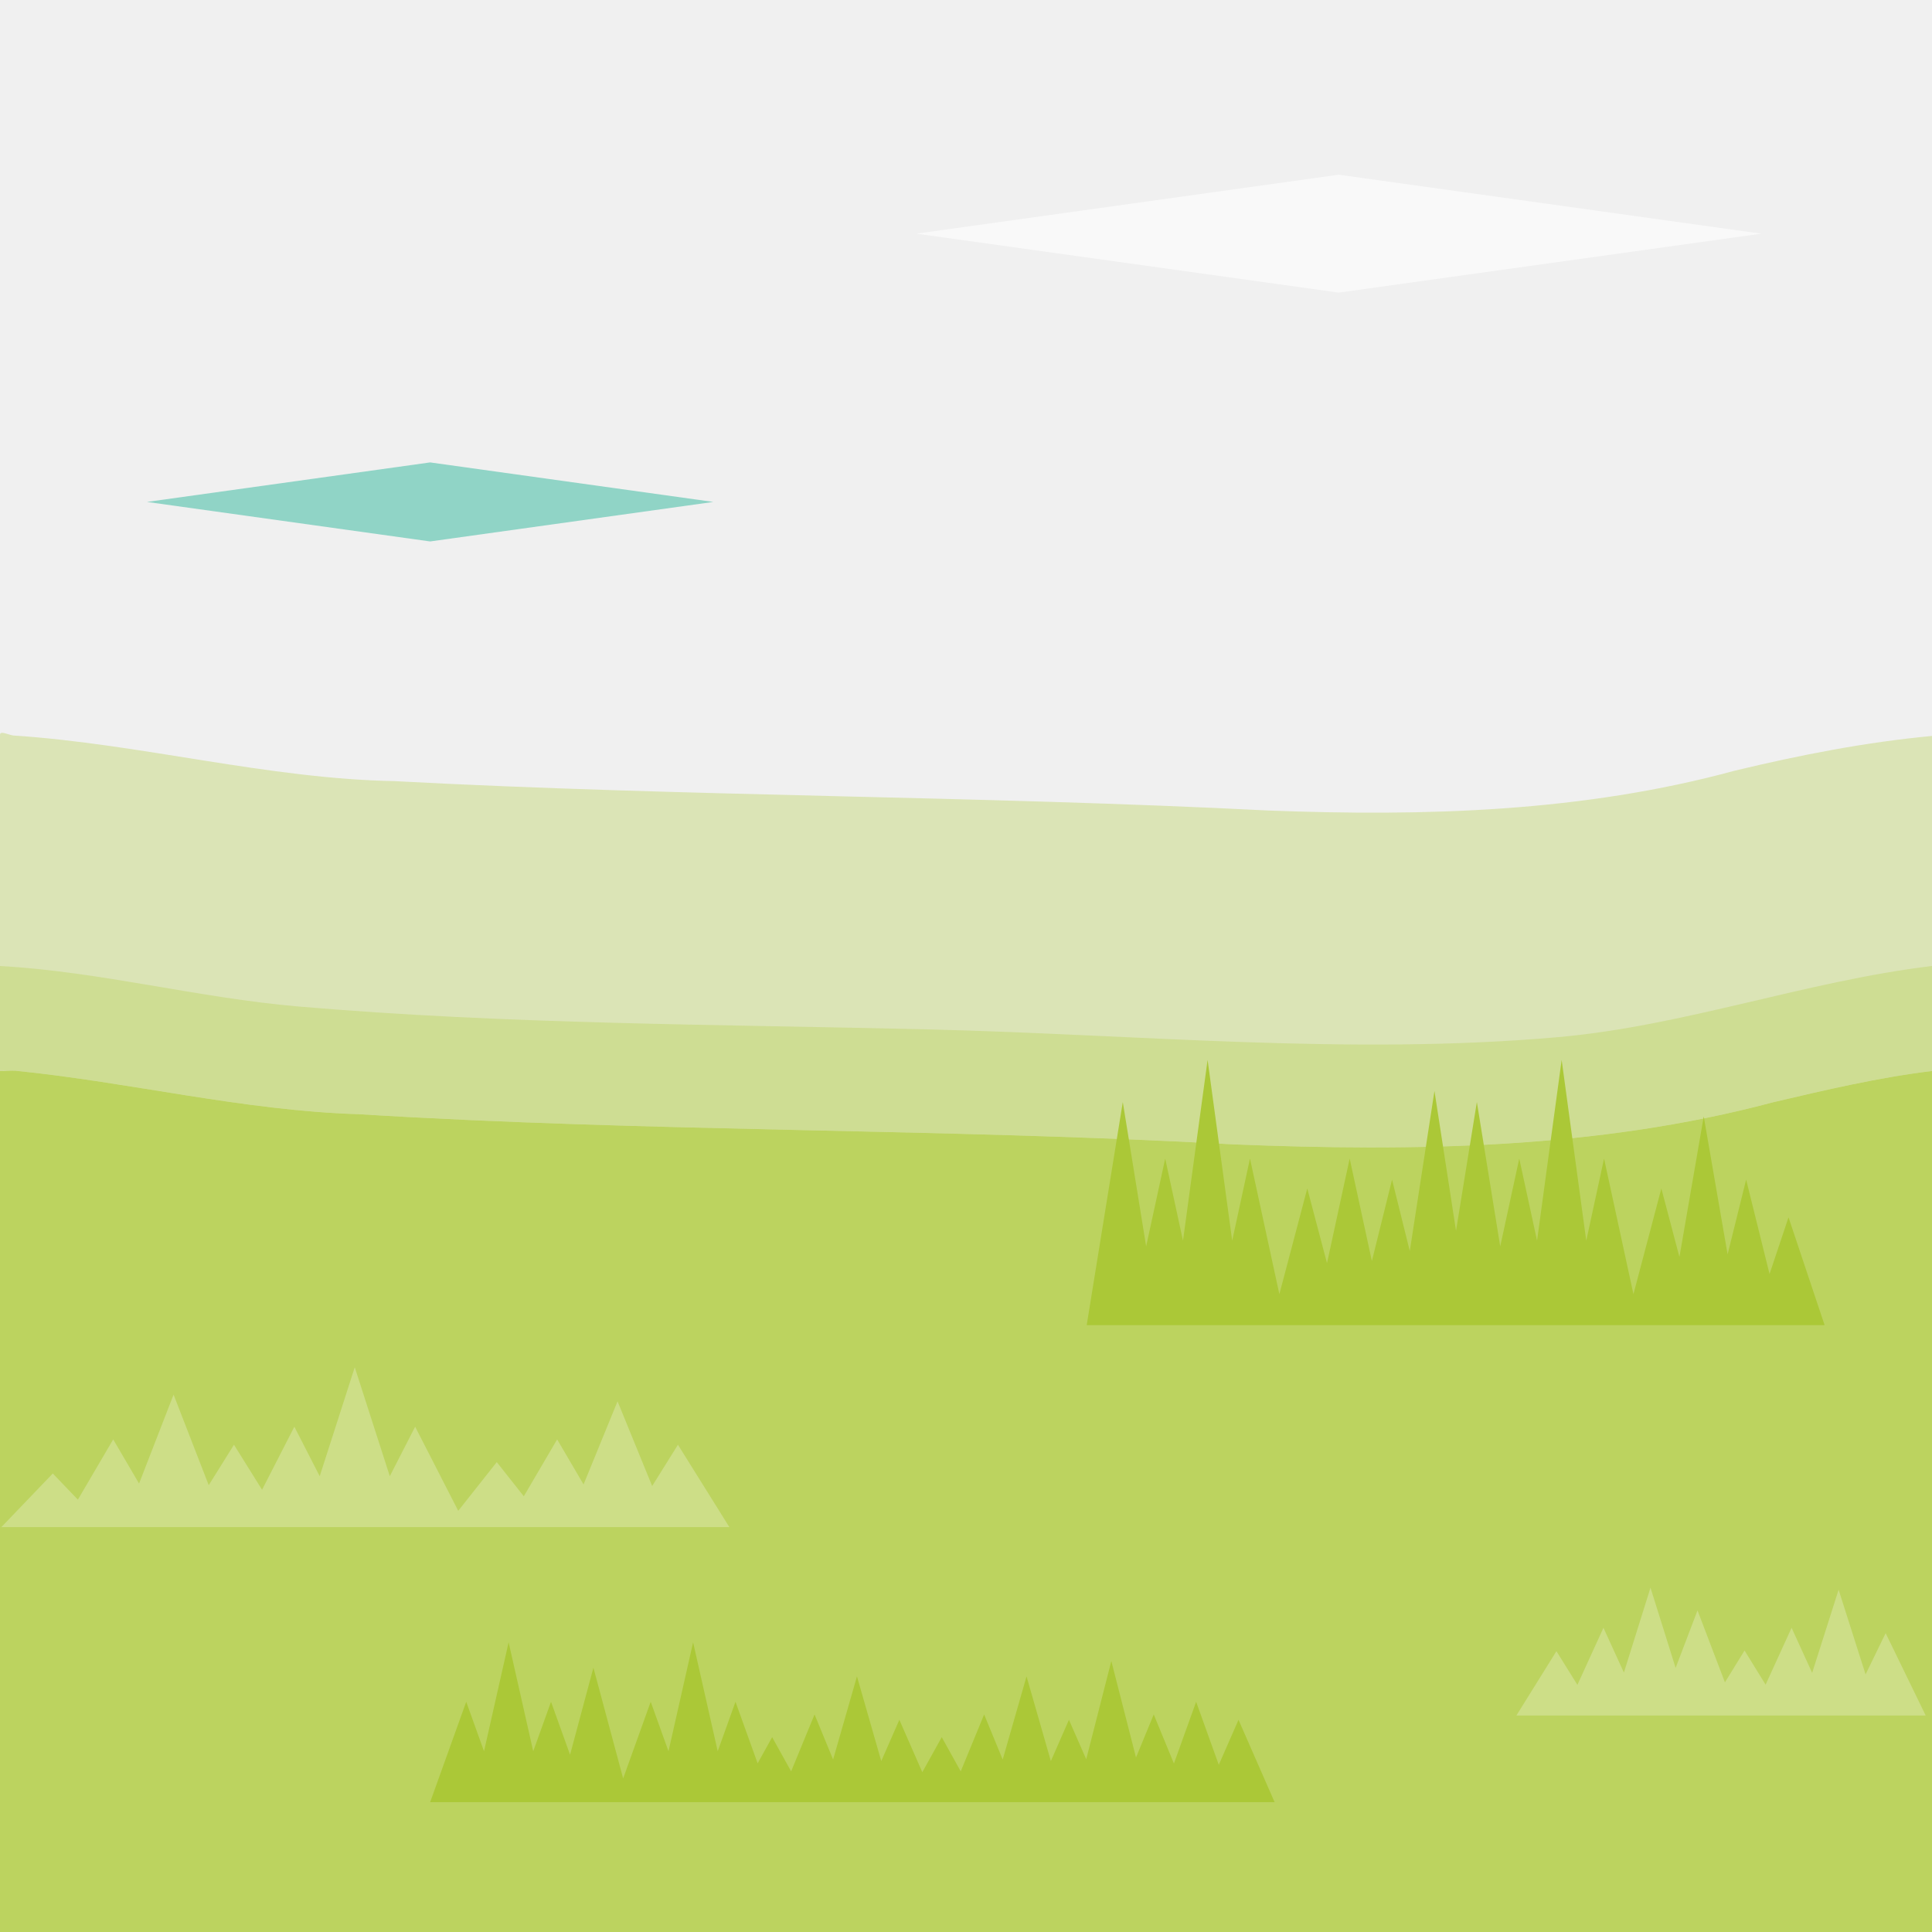
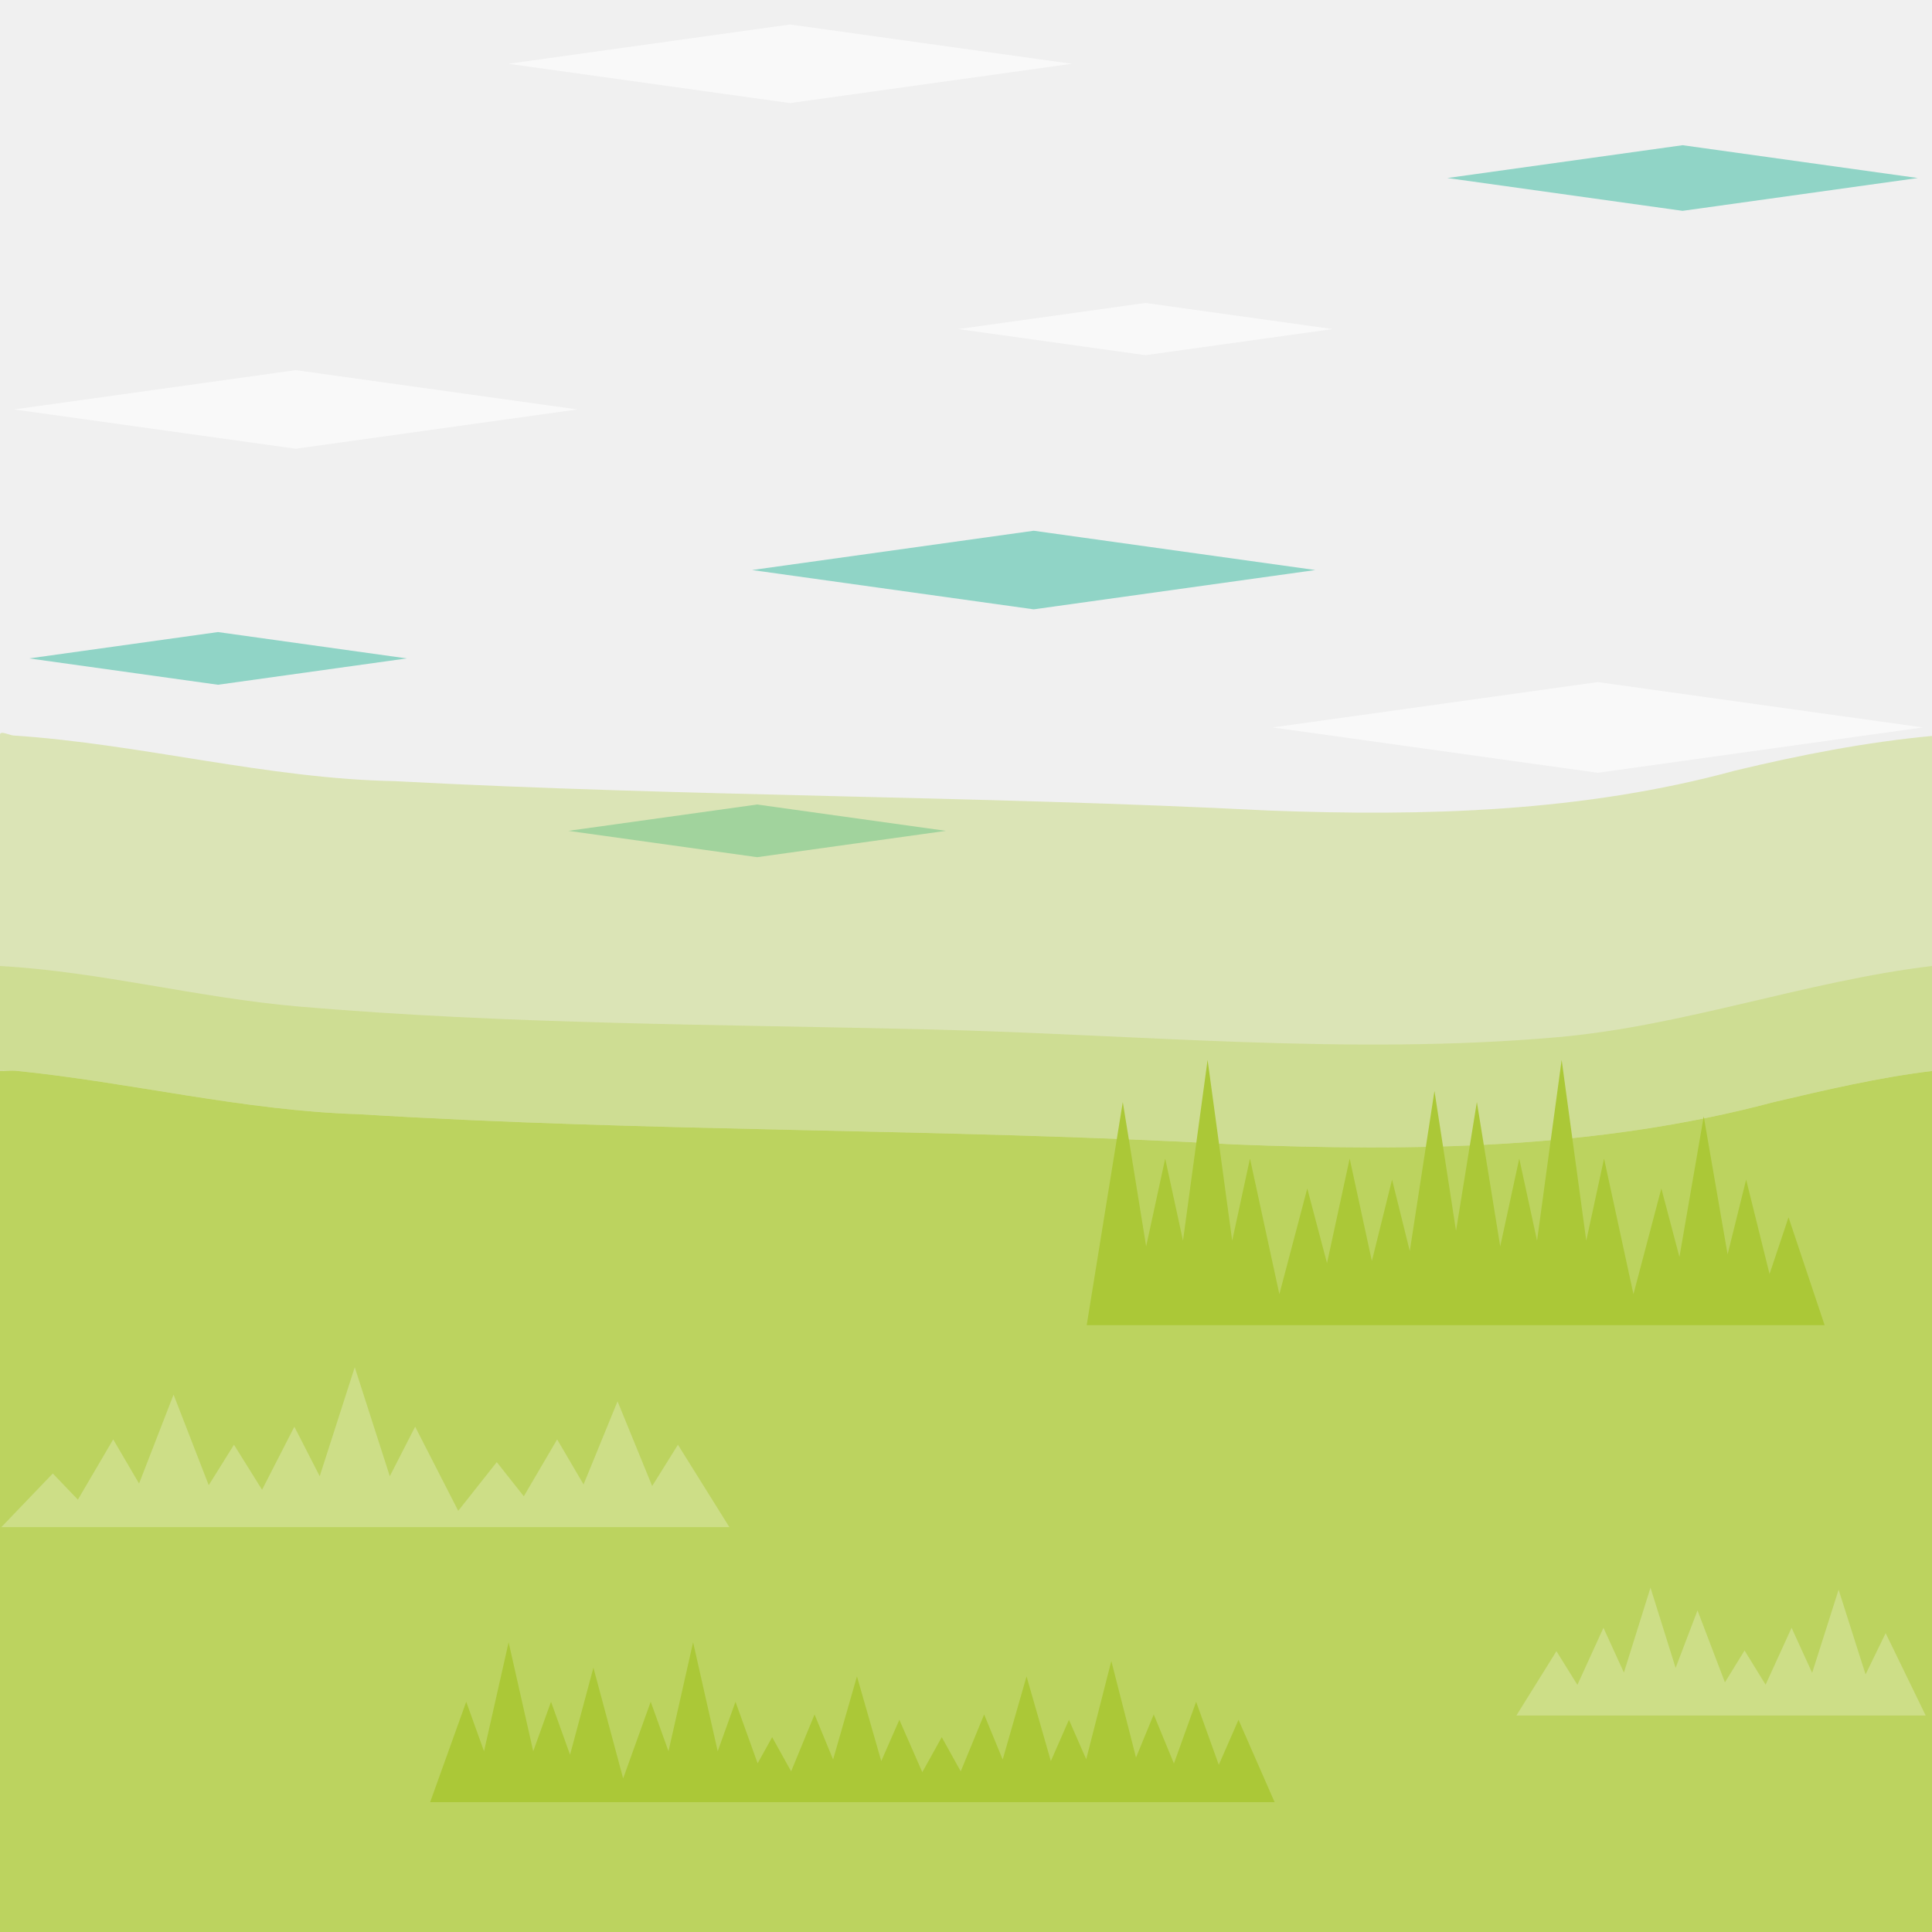
<svg xmlns="http://www.w3.org/2000/svg" xmlns:xlink="http://www.w3.org/1999/xlink" width="300" height="300" viewBox="300 600 300 300" version="1.1" id="svg5">
  <defs id="defs1">
    <rect id="wave_bright" fill="#ffffff" opacity="0.6" width="44.157" height="44.157" x="-18.078" y="32.851" transform="matrix(0.9904043,0.1382004,-0.9904043,0.1382004,0,0)" />
    <rect id="wave_dark" fill="#00aa88" opacity="0.4" width="44.157" height="44.157" x="102.193" y="153.626" transform="matrix(0.9904043,0.1382004,-0.9904043,0.1382004,0,0)" />
  </defs>
  <g id="g2" style="display:inline">
-     <use x="0" y="0" xlink:href="#wave_bright" id="use1-8-6" transform="matrix(1.5,0,0,1.5,583.5414,624.0664)">
+     <use x="0" y="0" xlink:href="#wave_bright" id="use1-5-1" transform="translate(473.1164,601.7599)">
+       <animate attributeName="opacity" values="0;1;0;0;1;1;0" dur="3s" repeatCount="indefinite" />
+     </use>
+     <use x="0" y="0" xlink:href="#wave_bright" id="use1-8-6" transform="translate(396.3573,655.4331)">
      <animate attributeName="opacity" values="1;0;0;1;1;1;0;0;1" dur="2.8s" repeatCount="indefinite" />
    </use>
-     <use x="0" y="0" xlink:href="#wave_dark" id="use2-2-6-3-77" transform="matrix(1.005547,0,0,1.005547,418.0143,636.2524)">
+     <use x="0" y="0" xlink:href="#wave_bright" id="use1-8-7-8" transform="matrix(1.15405,0,0,1.15405,606.3074,703.5573)">
+       <animate attributeName="opacity" values="0;0;1;1;0;0;0" dur="3s" repeatCount="indefinite" />
+     </use>
+     <use x="0" y="0" xlink:href="#wave_dark" id="use2-1-57" transform="translate(511.4532,647.0581)">
+       <animate attributeName="opacity" values="0;1;1;1;0;0;0" dur="3.1s" repeatCount="indefinite" />
+     </use>
+     <use x="0" y="0" xlink:href="#wave_dark" id="use2-2-3" transform="matrix(0.8351823,0,0,0.8351823,603.8145,593.019)">
+       <animate attributeName="opacity" values="1;1;0;0;1" dur="3.1s" repeatCount="indefinite" />
+     </use>
+     <use x="0" y="0" xlink:href="#wave_bright" id="use1-3-2-12-2" transform="matrix(0.6643564,0,0,0.6643564,511.3744,645.687)">
+       <animate attributeName="opacity" values="1;0;0;0;0;1;1" dur="2.5s" repeatCount="indefinite" />
+     </use>
+     <use x="0" y="0" xlink:href="#wave_dark" id="use2-2-6-9-1" transform="matrix(0.6703647,0,0,0.6703647,451.7147,701.2224)">
+       <animate attributeName="opacity" values="0;1;1;0;0;0;1;1;0" dur="3.6s" repeatCount="indefinite" />
+     </use>
+     <use x="0" y="0" xlink:href="#wave_dark" id="use2-2-6-3-77" transform="matrix(0.6703647,0,0,0.6703647,367.9929,674.4463)">
      <animate attributeName="opacity" values="0;1;1;0;0;1;1;0;0" dur="3.5s" repeatCount="indefinite" />
    </use>
  </g>
  <g id="layer1" style="display:inline" transform="scale(3)">
    <g id="g36" style="fill:#bcd35f;fill-opacity:0.4">
      <path id="rect2-0" style="display:inline;fill:#bcd35f;fill-opacity:0.4;stroke-width:0.253;stroke-linecap:round;-inkscape-stroke:none" d="m 100,238.031 v 17.362 c 0.269,0.012 0.539,0.007 0.809,0.028 5.944,0.597 11.785,2.067 17.773,2.249 15.067,0.932 30.177,0.725 45.249,1.561 9.339,0.376 18.831,0.248 27.92,-2.173 2.729,-0.642 5.496,-1.292 8.249,-1.624 v -17.341 c -3.437,0.32 -6.849,0.99 -10.199,1.795 -7.883,2.148 -16.063,2.375 -24.181,2.063 -15.058,-0.768 -30.146,-0.718 -45.202,-1.52 -6.602,-0.127 -13.101,-1.924 -19.719,-2.361 C 100.465,238.048 100,237.798 100,238.031 Z" />
      <path id="rect1-4" style="display:inline;fill:#bcd35f;fill-opacity:0.4;stroke-width:1.057;stroke-linecap:round;-inkscape-stroke:none" d="m 200,300 v -50 c -6.525,0.78 -12.821,3.107 -19.367,3.683 -10.8,0.951 -21.685,-0.137 -32.524,-0.4 -10.896,-0.265 -21.816,-0.255 -32.675,-1.188 C 110.261,251.651 105.184,250.289 100,250 v 50 z" />
      <path id="rect1-9" style="display:inline;fill:#bcd35f;fill-opacity:1;stroke-width:1.057;stroke-linecap:round;-inkscape-stroke:none" d="m 200,300 v -44.565 c -2.753,0.332 -5.52,0.982 -8.249,1.624 -9.088,2.421 -18.581,2.549 -27.92,2.173 -15.071,-0.837 -30.182,-0.629 -45.249,-1.561 -5.988,-0.182 -11.829,-1.653 -17.773,-2.249 -0.269,-0.021 -0.539,0.014 -0.809,0.002 V 300 Z" />
    </g>
  </g>
  <g id="layer2" style="display:inline">
    <use x="0" y="0" xlink:href="#g4657" id="use14-5" style="display:inline" transform="matrix(-1,0,0,1,744.0008,707.8542)" />
    <use x="0" y="0" xlink:href="#g4822-3" id="use16-23" style="display:inline" transform="translate(371.514,758.3082)" />
    <use x="0" y="0" xlink:href="#g4843-3" id="use20-41" style="display:inline" transform="matrix(-1,0,0,1,484.4877,708.5358)" />
    <use x="0" y="0" xlink:href="#g4645" id="use13-6" style="display:inline" transform="matrix(-1,0,0,1,448.0846,745.4987)" />
  </g>
  <g id="layer7" style="display:none" transform="translate(-287.7775,143.532)">
    <g id="g4822" transform="matrix(1.32649,0,0,0.614802,-550.0713,78.80038)" style="display:inline">
      <path id="use4082" style="display:inline;fill:#cdde87;fill-opacity:1;stroke-width:0.785;stroke-linecap:round;-inkscape-stroke:none;stop-color:#000000" d="m 633.482,152.779 -52.409,107.904 -37.914,-49.013 -40.54,52.439 -49.757,-86.181 -76.899,133.164 h 153.772 90.323 90.296 90.323 122.048 90.323 90.296 90.323 26.848 63.449 26.875 63.449 90.323 90.296 122.047 90.323 90.323 90.296 l -76.873,-64.346 -40.432,33.842 -49.891,-56.35 -39.495,44.616 -50.829,-82.332 -51.766,83.889 -38.53,-40.88 -59.456,63.076 -62.591,-80.937 -37.914,49.013 -52.41,-107.904 -52.409,107.904 -37.887,-49.013 -40.566,52.451 -49.757,-86.193 -44.398,76.877 -45.925,-83.503 -52.57,95.573 -37.726,-42.636 -43.031,48.59 -47.292,-61.158 -48.283,62.44 -42.04,-44.579 -59.456,63.076 -62.591,-80.937 -37.887,49.013 z" transform="matrix(0.06302975,0,0,0.2550507,324.5038,180.6279)" />
    </g>
    <g id="g4800" transform="matrix(1.282942,0,0,0.6771687,-483.2854,18.79031)" style="display:inline">
      <path id="use4082-81" style="display:inline;fill:#cdde87;fill-opacity:1;stroke-width:0.785;stroke-linecap:round;-inkscape-stroke:none;stop-color:#000000" d="m 633.472,152.772 -52.409,107.917 -37.887,-49.023 -40.566,52.438 -49.757,-86.182 -56.214,97.355 -34.109,-28.543 -34.966,29.267 -55.33,-90.14 -55.491,90.378 -34.832,-28.837 -44.21,36.606 -46.113,-40.575 -76.873,67.659 h 153.772 90.323 90.296 90.323 90.323 90.296 90.323 26.848 63.449 26.875 63.449 90.323 90.296 90.323 l -76.899,-64.357 -40.432,33.846 -49.864,-56.339 -41.906,47.326 -48.417,-67.173 -49.382,68.541 -40.915,-43.402 -42.04,44.578 -48.283,-62.446 -37.914,49.011 z" transform="matrix(0.06302975,0,0,0.2550507,468.5642,245.3036)" />
    </g>
    <g id="g4645" transform="matrix(1.647417,0,0,0.614802,-759.7929,-107.8246)" style="display:inline">
      <path id="use4082-0-9" style="display:inline;fill:#cdde87;fill-opacity:1;stroke-width:0.785;stroke-linecap:round;-inkscape-stroke:none;stop-color:#000000" d="m 272.227,52.596 -52.409,176.186 -37.914,-80.029 -64.413,136.019 -57.634,-78.768 -40.432,55.258 -49.864,-91.988 -39.495,72.85 -50.829,-134.433 -51.766,136.995 -38.557,-66.769 -76.873,133.172 h 153.772 90.323 90.296 58.599 31.724 58.572 63.475 90.296 90.323 90.323 90.296 90.323 90.323 l -76.899,-86.7 -37.512,42.303 -52.811,-97.418 -38.691,71.386 -51.606,-143.768 -52.57,146.412 -37.753,-65.386 -42.013,72.789 -48.283,-101.953 -37.914,80.05 z" transform="matrix(0.06302975,0,0,0.1562034,500.4952,275.827)" />
    </g>
    <g id="g4657" transform="matrix(1.282942,0,0,0.614802,-545.5354,-17.4924)" style="display:inline">
      <path id="use4082-0-1" style="display:inline;fill:#cdde87;fill-opacity:1;stroke-width:0.785;stroke-linecap:round;-inkscape-stroke:none;stop-color:#000000" d="m 543.161,149.122 -48.256,101.654 -42.04,-72.849 -52.651,91.165 -37.673,-40.362 -40.432,43.311 -49.891,-72.1 -39.495,57.1 L 181.921,151.673 130.128,259.033 91.598,206.716 14.699,311.096 h 153.799 90.296 90.323 26.848 63.449 26.875 63.449 90.323 90.296 90.323 l -76.899,-81.521 -40.272,42.705 -50.025,-72.339 -39.254,56.749 z" transform="matrix(0.06302975,0,0,0.1992907,537.3017,224.3059)" />
    </g>
    <g id="g4843" transform="matrix(1.249865,0,0,0.7326058,-433.2883,-231.6182)" style="display:inline">
      <path id="use4082-8" style="display:inline;fill:#cdde87;fill-opacity:1;stroke-width:0.785;stroke-linecap:round;-inkscape-stroke:none;stop-color:#000000" d="m 240.501,152.777 -52.409,107.904 -37.914,-49.013 -47.158,60.982 -30.947,-25.913 -40.432,33.846 -49.864,-56.341 -39.495,44.613 -50.829,-82.337 -51.793,83.894 -38.53,-40.881 -48.899,51.867 -41.397,-34.662 -40.432,33.846 -49.891,-56.341 -39.495,44.613 -50.829,-82.337 -51.766,83.894 -38.53,-40.881 -36.815,39.041 -53.508,-97.274 -52.57,95.591 -37.753,-42.647 -43.005,48.595 -47.292,-61.17 -48.283,62.445 -42.04,-44.581 -76.873,81.563 h 153.772 90.296 90.323 90.323 90.296 90.323 90.323 90.296 90.323 90.323 90.296 14.656 75.667 14.63 63.475 90.296 90.323 122.048 90.296 90.323 90.323 l -76.899,-99.427 -37.887,49.024 -52.409,-107.915 -52.409,107.915 -37.914,-49.024 -40.566,52.442 -49.757,-86.183 -63.315,109.681 -58.733,-75.94 -37.887,49.024 z" transform="matrix(0.06302975,0,0,0.2550507,388.9405,236.0873)" />
    </g>
    <g id="g4822-3" transform="matrix(1.156495,0,0,1.019986,-305.4633,-217.7087)" style="display:inline">
      <path id="use4082-06" style="display:inline;fill:#abc837;fill-opacity:1;stroke-width:0.785;stroke-linecap:round;-inkscape-stroke:none;stop-color:#000000" d="m 633.488,152.777 -52.409,107.916 -37.914,-49.026 -40.566,52.439 -49.757,-86.181 -76.873,133.176 h 153.772 90.323 90.296 58.599 31.724 58.572 63.475 90.296 90.323 90.323 90.296 90.323 90.323 90.296 122.048 90.323 90.296 90.323 l -76.899,-64.359 -40.432,33.842 -49.864,-56.35 -39.495,44.616 -50.829,-82.332 -51.766,83.889 -38.53,-40.88 -59.456,63.088 -62.591,-80.95 -37.914,49.026 -52.409,-107.916 -52.41,107.916 -37.914,-49.026 -40.54,52.451 -49.757,-86.193 -44.398,76.877 -45.925,-83.491 -52.57,95.585 -37.753,-42.661 -43.005,48.602 -47.292,-61.17 -48.283,62.44 -42.04,-44.579 -59.456,63.088 -62.591,-80.95 -37.887,49.026 z" transform="matrix(0.06302975,0,0,0.2550507,324.5038,180.6279)" />
    </g>
    <g id="g4800-6" transform="matrix(1.236356,0,0,0.614802,-648.4422,-75.65047)" style="display:inline">
      <path id="use4082-81-5" style="display:inline;fill:#abc837;fill-opacity:1;stroke-width:0.785;stroke-linecap:round;-inkscape-stroke:none;stop-color:#000000" d="m 633.47,152.783 -52.409,107.904 -37.887,-49.013 -40.566,52.439 -49.757,-86.193 -56.214,97.366 -34.109,-28.548 -34.966,29.271 -55.33,-90.142 -55.491,90.379 L 181.907,247.396 137.697,284.016 91.584,243.435 14.711,311.095 h 90.323 63.449 90.323 90.296 90.323 90.323 90.296 90.323 90.323 90.296 90.323 90.296 90.323 l -76.873,-64.359 -40.459,33.855 -49.864,-56.35 -41.906,47.332 -48.417,-67.186 -49.382,68.556 -40.915,-43.408 -42.04,44.579 -48.283,-62.44 -37.914,49.013 z" transform="matrix(0.06302975,0,0,0.2550507,468.5642,245.3036)" />
    </g>
    <g id="g4645-1" transform="matrix(1.373903,0,0,0.9365661,-628.5668,-40.40759)" style="display:inline">
      <path id="use4082-0-9-3" style="display:inline;fill:#abc837;fill-opacity:1;stroke-width:0.785;stroke-linecap:round;-inkscape-stroke:none;stop-color:#000000" d="M 272.214,52.582 219.804,228.788 181.917,148.759 117.477,284.778 59.869,206.01 19.437,261.268 -30.454,169.28 -69.948,242.13 -120.75,107.697 l -51.793,136.975 -38.53,-66.749 -76.899,133.172 h 90.323 63.475 90.296 90.323 90.296 122.048 90.323 90.323 90.296 90.323 90.323 90.296 l -76.873,-86.72 -37.512,42.303 -52.811,-97.398 -38.718,71.386 -51.606,-143.768 -52.543,146.412 -37.753,-65.386 -42.04,72.789 -48.283,-101.953 -37.914,80.029 z" transform="matrix(0.06302975,0,0,0.1562034,500.4952,275.827)" />
    </g>
    <g id="g4657-9" transform="matrix(1.564476,0,0,0.7968458,-930.2327,-180.6796)" style="display:inline">
      <path id="use4082-0-1-5" style="display:inline;fill:#abc837;fill-opacity:1;stroke-width:0.785;stroke-linecap:round;-inkscape-stroke:none;stop-color:#000000" d="m 543.171,149.124 -48.256,101.651 -42.067,-72.847 -52.624,91.172 -37.699,-40.365 -40.432,43.317 -49.864,-72.109 -39.495,57.092 L 181.905,151.67 130.139,259.04 91.609,206.72 14.709,311.101 h 90.323 63.449 90.323 90.296 90.323 90.323 90.296 90.323 90.323 L 723.791,229.584 683.519,272.286 633.468,199.943 594.214,256.691 Z" transform="matrix(0.06302975,0,0,0.1992907,537.3017,224.3059)" />
    </g>
    <g id="g4843-3" transform="matrix(1.156495,0,0,0.614802,-390.4754,-22.62363)" style="display:inline">
      <path id="use4082-8-3" style="display:inline;fill:#abc837;fill-opacity:1;stroke-width:0.785;stroke-linecap:round;-inkscape-stroke:none;stop-color:#000000" d="m 240.487,152.775 -52.409,107.916 -37.887,-49.026 -47.158,60.983 -30.947,-25.908 -40.432,33.842 -49.891,-56.337 -39.495,44.616 -50.829,-82.332 -51.766,83.889 -38.53,-40.88 -48.899,51.866 -41.424,-34.664 -40.432,33.842 -49.864,-56.337 -39.521,44.629 -50.802,-82.345 -51.793,83.889 -38.53,-40.88 -36.815,39.049 -53.481,-97.279 -52.57,95.573 -37.753,-42.636 -43.031,48.59 -47.292,-61.17 -48.283,62.453 -42.013,-44.579 -76.899,81.56 h 153.772 90.323 90.323 90.296 90.323 90.296 90.323 90.323 90.296 90.323 90.323 90.296 78.105 90.323 58.572 31.724 58.599 63.449 90.323 90.323 90.296 l -76.873,-99.434 -37.914,49.026 -52.409,-107.916 -52.409,107.916 -37.914,-49.026 -40.54,52.451 -49.757,-86.193 -63.342,109.685 -58.706,-75.942 -37.914,49.026 z" transform="matrix(0.06302975,0,0,0.2550507,388.9405,236.0873)" />
    </g>
  </g>
</svg>
